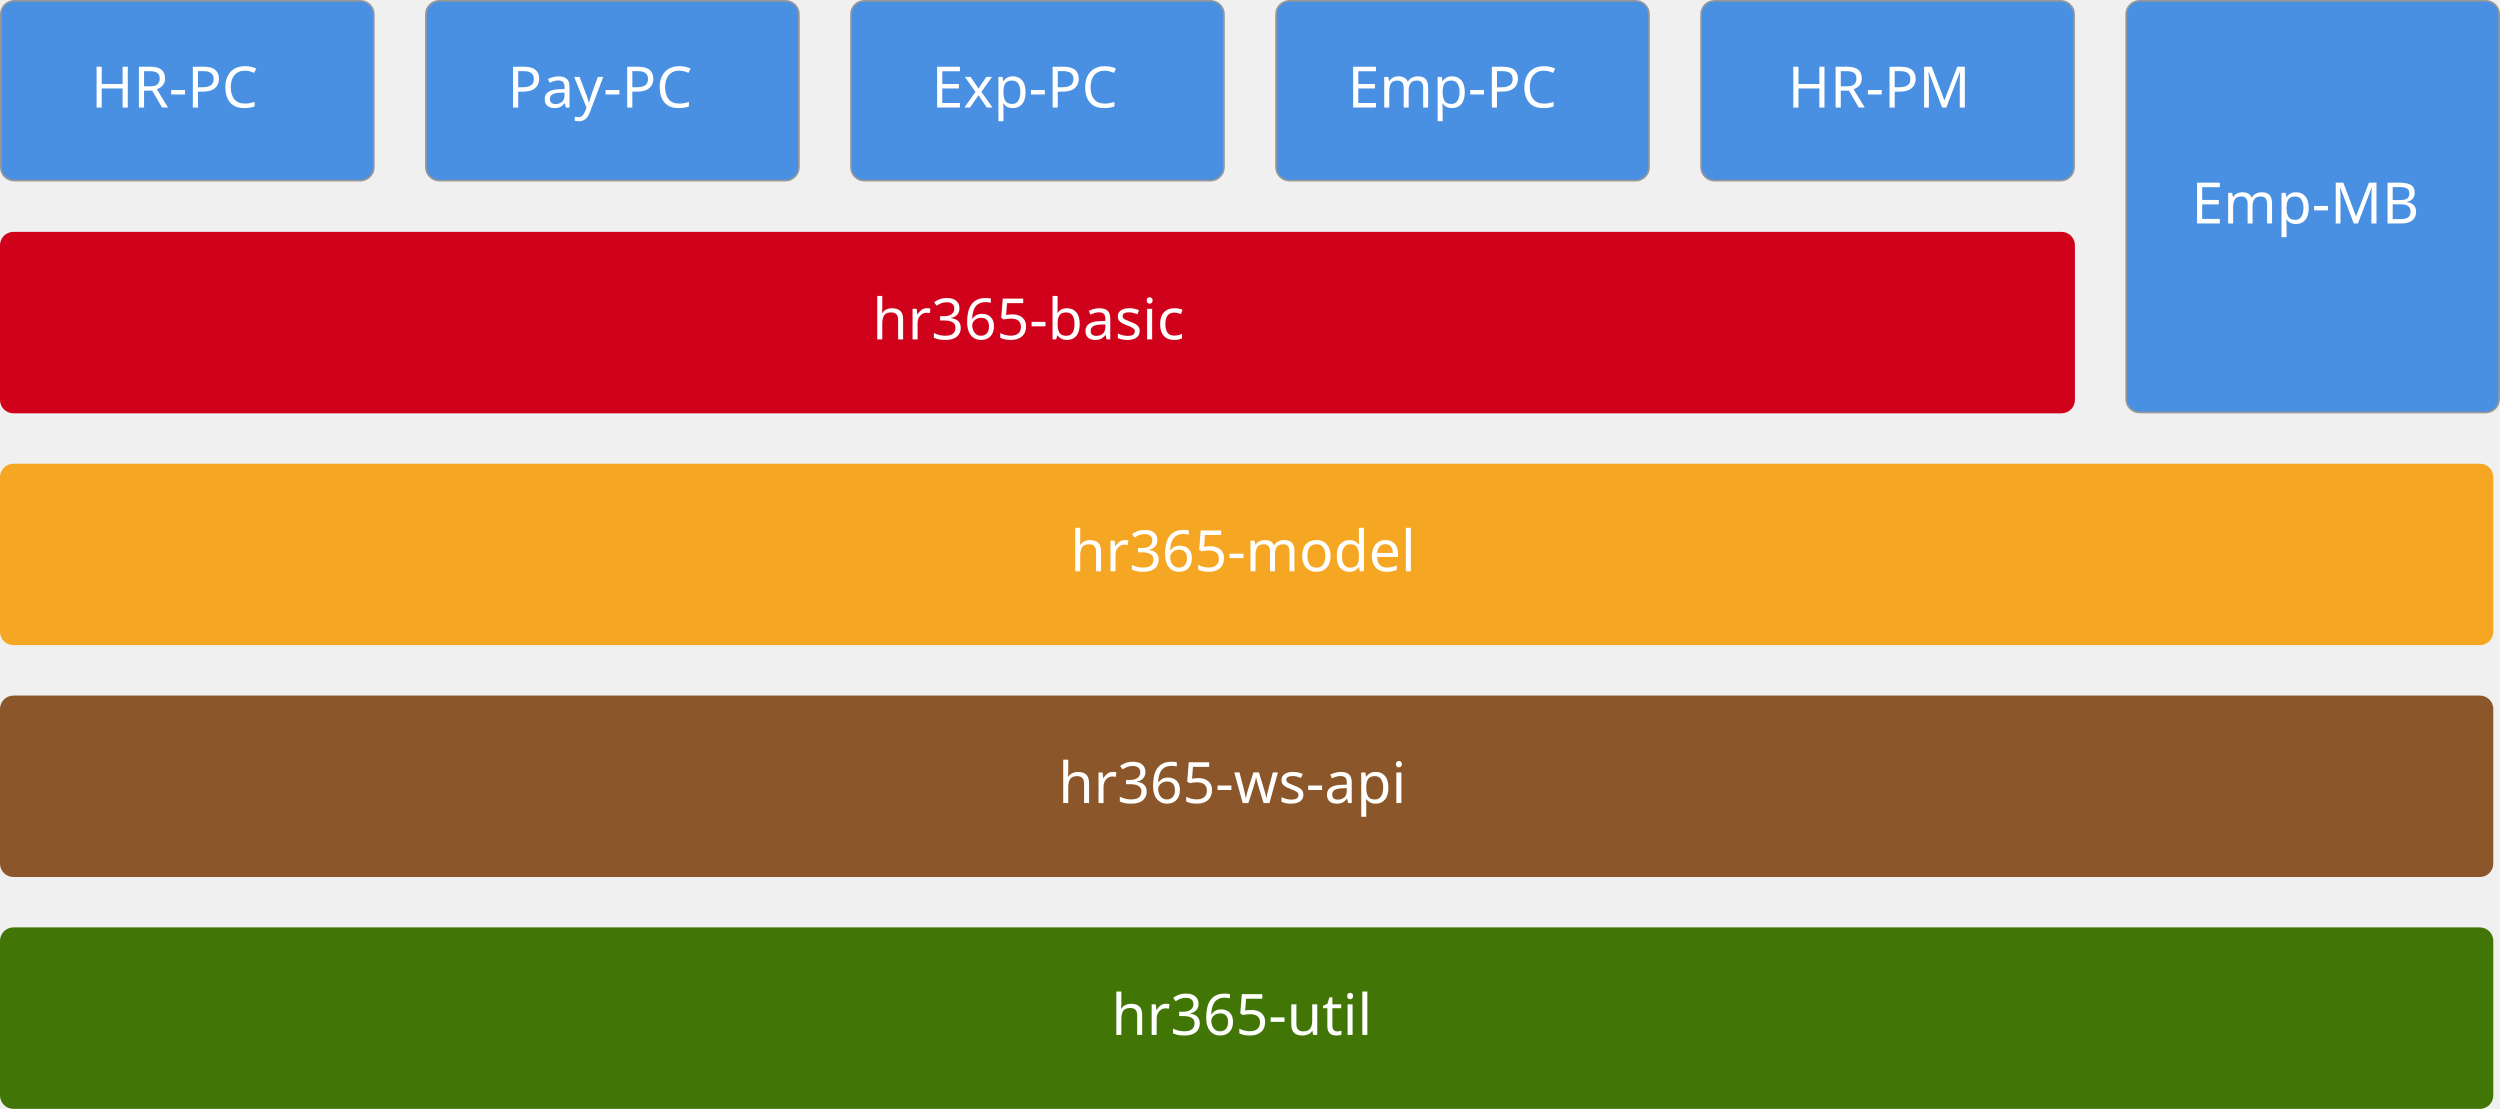
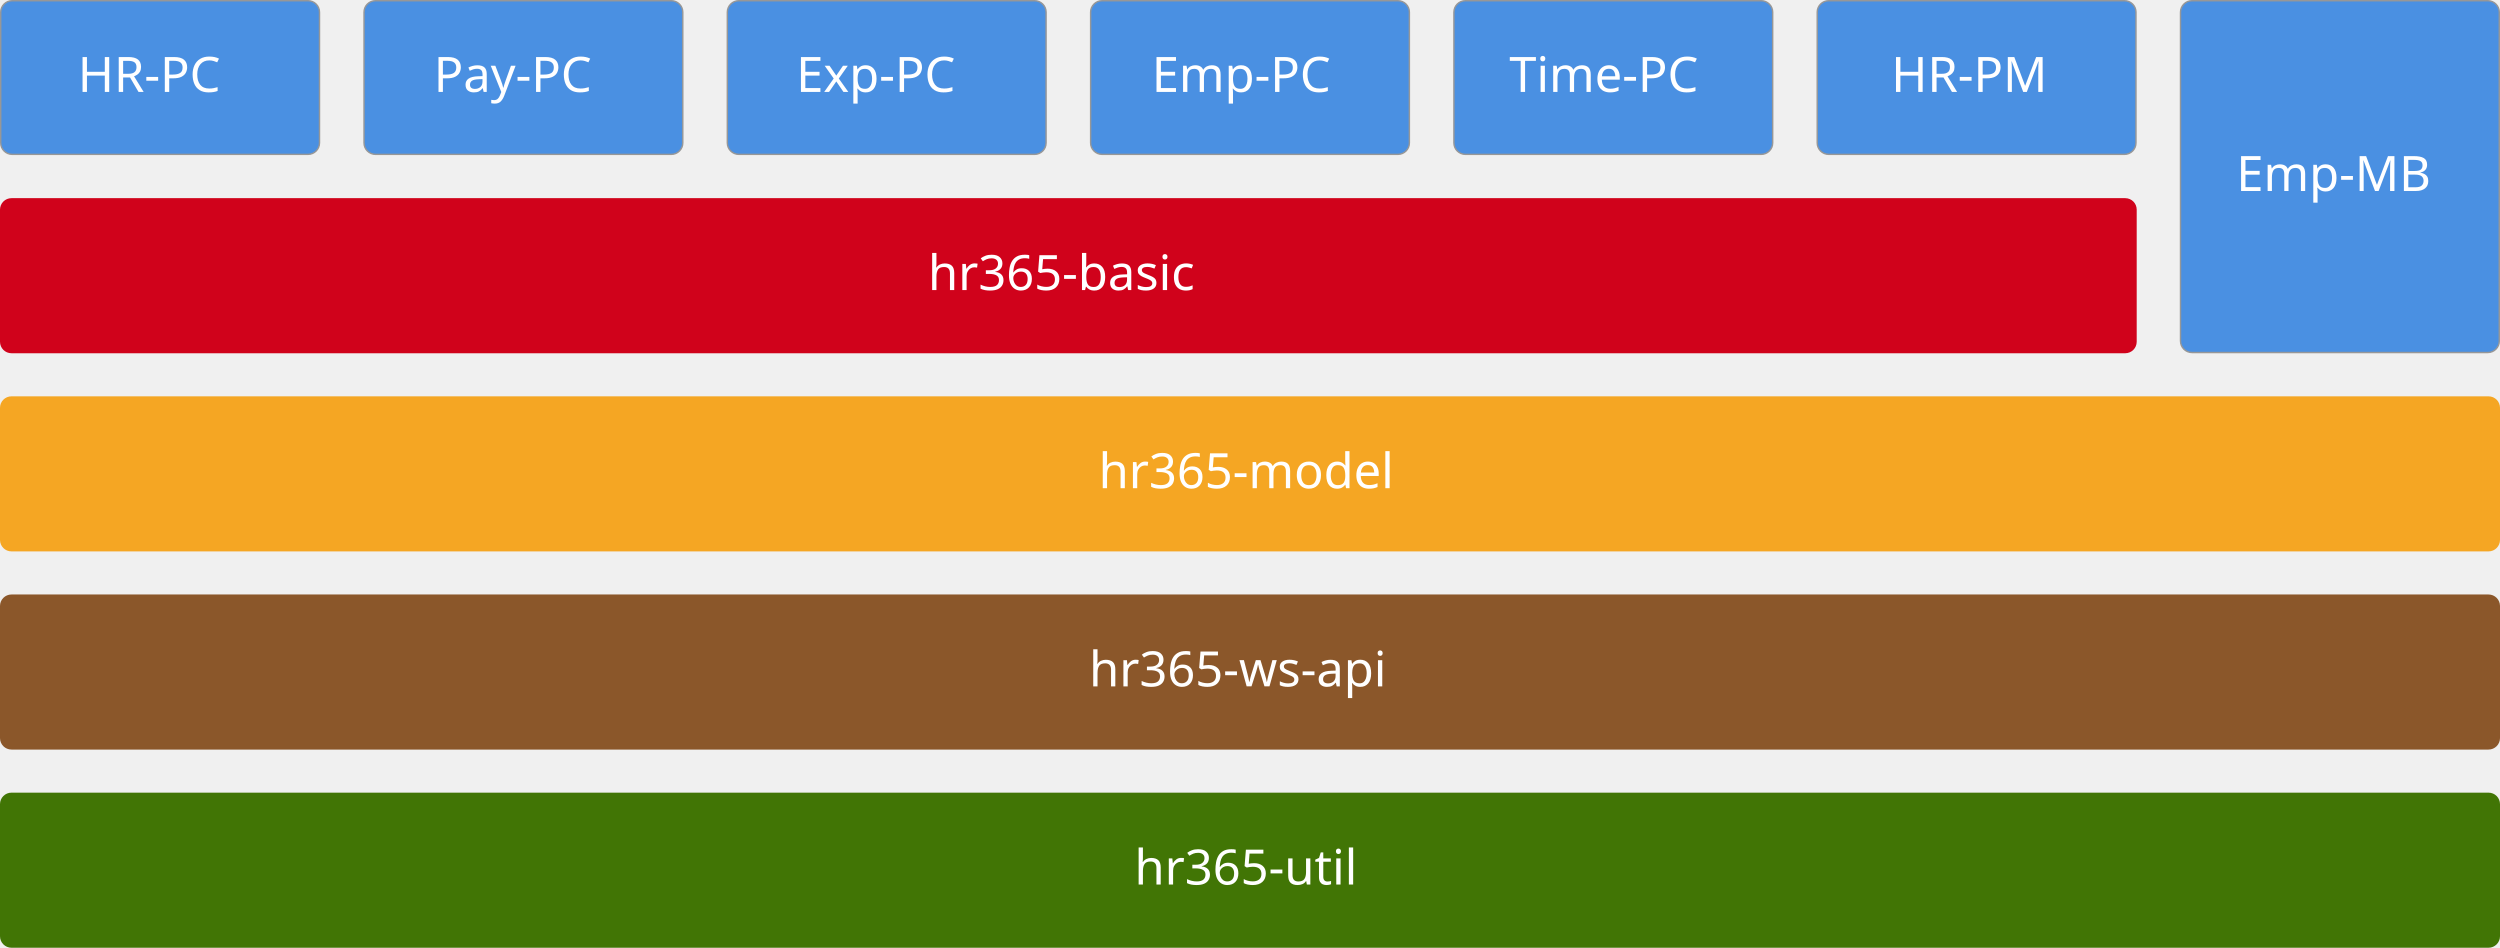
- <svg xmlns="http://www.w3.org/2000/svg" width="1488px" height="660px" viewBox="0 0 1488 660" version="1.1">
+ <svg xmlns="http://www.w3.org/2000/svg" width="1741px" height="660px" viewBox="0 0 1741 660" version="1.1">
  <g id="Desktop" stroke="none" stroke-width="1" fill="none" fill-rule="evenodd">
    <g id="Group-2">
      <g id="Group">
        <rect id="Rectangle" stroke="#979797" fill="#4A90E2" fill-rule="nonzero" x="0.5" y="0.5" width="222" height="107" rx="8" />
        <text id="HR-PC" font-family="PingFangSC-Regular, PingFang SC" font-size="34" font-weight="normal" fill="#FFFFFF">
          <tspan x="54.193" y="64">HR-PC</tspan>
        </text>
      </g>
      <g id="Group" transform="translate(0, 138)">
-         <rect id="Rectangle" fill="#D0021B" fill-rule="nonzero" x="0" y="0" width="1235" height="108" rx="8" />
+         <rect id="Rectangle" fill="#D0021B" fill-rule="nonzero" x="0" y="0" width="1488" height="108" rx="8" />
        <text id="hr365-basic" font-family="PingFangSC-Regular, PingFang SC" font-size="34" font-weight="normal" fill="#FFFFFF">
-           <tspan x="519.257" y="64">hr365-basic</tspan>
+           <tspan x="646.257" y="64">hr365-basic</tspan>
        </text>
      </g>
      <g id="Group" transform="translate(0, 276)">
-         <rect id="Rectangle" fill="#F5A623" fill-rule="nonzero" x="0" y="0" width="1484" height="108" rx="8" />
+         <rect id="Rectangle" fill="#F5A623" fill-rule="nonzero" x="0" y="0" width="1741" height="108" rx="8" />
        <text id="hr365-model" font-family="PingFangSC-Regular, PingFang SC" font-size="34" font-weight="normal" fill="#FFFFFF">
-           <tspan x="637.069" y="64">hr365-model</tspan>
+           <tspan x="765.069" y="64">hr365-model</tspan>
        </text>
      </g>
      <g id="Group" transform="translate(0, 414)">
-         <rect id="Rectangle" fill="#8B572A" fill-rule="nonzero" x="0" y="0" width="1484" height="108" rx="8" />
+         <rect id="Rectangle" fill="#8B572A" fill-rule="nonzero" x="0" y="0" width="1741" height="108" rx="8" />
        <text id="hr365-ws-api" font-family="PingFangSC-Regular, PingFang SC" font-size="34" font-weight="normal" fill="#FFFFFF">
-           <tspan x="629.936" y="64">hr365-ws-api</tspan>
+           <tspan x="758.436" y="64">hr365-ws-api</tspan>
        </text>
      </g>
      <g id="Group" transform="translate(0, 552)">
-         <rect id="Rectangle" fill="#417505" fill-rule="nonzero" x="0" y="0" width="1484" height="108" rx="8" />
+         <rect id="Rectangle" fill="#417505" fill-rule="nonzero" x="0" y="0" width="1741" height="108" rx="8" />
        <text id="hr365-util" font-family="PingFangSC-Regular, PingFang SC" font-size="34" font-weight="normal" fill="#FFFFFF">
-           <tspan x="661.556" y="64">hr365-util</tspan>
+           <tspan x="790.056" y="64">hr365-util</tspan>
        </text>
      </g>
      <g id="Group" transform="translate(253, 0)">
        <rect id="Rectangle" stroke="#979797" fill="#4A90E2" fill-rule="nonzero" x="0.5" y="0.5" width="222" height="107" rx="8" />
        <text id="Pay-PC" font-family="PingFangSC-Regular, PingFang SC" font-size="34" font-weight="normal" fill="#FFFFFF">
          <tspan x="49.076" y="64">Pay-PC</tspan>
        </text>
      </g>
      <g id="Group" transform="translate(506, 0)">
        <rect id="Rectangle" stroke="#979797" fill="#4A90E2" fill-rule="nonzero" x="0.5" y="0.5" width="222" height="107" rx="8" />
        <text id="Exp-PC" font-family="PingFangSC-Regular, PingFang SC" font-size="34" font-weight="normal" fill="#FFFFFF">
          <tspan x="48.481" y="64">Exp-PC</tspan>
        </text>
      </g>
      <g id="Group" transform="translate(759, 0)">
        <rect id="Rectangle" stroke="#979797" fill="#4A90E2" fill-rule="nonzero" x="0.5" y="0.5" width="222" height="107" rx="8" />
        <text id="Emp-PC" font-family="PingFangSC-Regular, PingFang SC" font-size="34" font-weight="normal" fill="#FFFFFF">
          <tspan x="43.099" y="64">Emp-PC</tspan>
        </text>
      </g>
      <g id="Group" transform="translate(1012, 0)">
        <rect id="Rectangle" stroke="#979797" fill="#4A90E2" fill-rule="nonzero" x="0.5" y="0.5" width="222" height="107" rx="8" />
+         <text id="Time-PC" font-family="PingFangSC-Regular, PingFang SC" font-size="34" font-weight="normal" fill="#FFFFFF">
+           <tspan x="39.08" y="64">Time-PC</tspan>
+         </text>
+       </g>
+       <g id="Group" transform="translate(1265, 0)">
+         <rect id="Rectangle" stroke="#979797" fill="#4A90E2" fill-rule="nonzero" x="0.5" y="0.5" width="222" height="107" rx="8" />
        <text id="HR-PM" font-family="PingFangSC-Regular, PingFang SC" font-size="34" font-weight="normal" fill="#FFFFFF">
          <tspan x="52.075" y="64">HR-PM</tspan>
        </text>
      </g>
-       <g id="Group" transform="translate(1265, 0)">
+       <g id="Group" transform="translate(1518, 0)">
        <rect id="Rectangle" stroke="#979797" fill="#4A90E2" fill-rule="nonzero" x="0.5" y="0.5" width="222" height="245" rx="8" />
        <text id="Emp-MB" font-family="PingFangSC-Regular, PingFang SC" font-size="34" font-weight="normal" fill="#FFFFFF">
          <tspan x="39.386" y="133">Emp-MB</tspan>
        </text>
      </g>
    </g>
  </g>
</svg>
